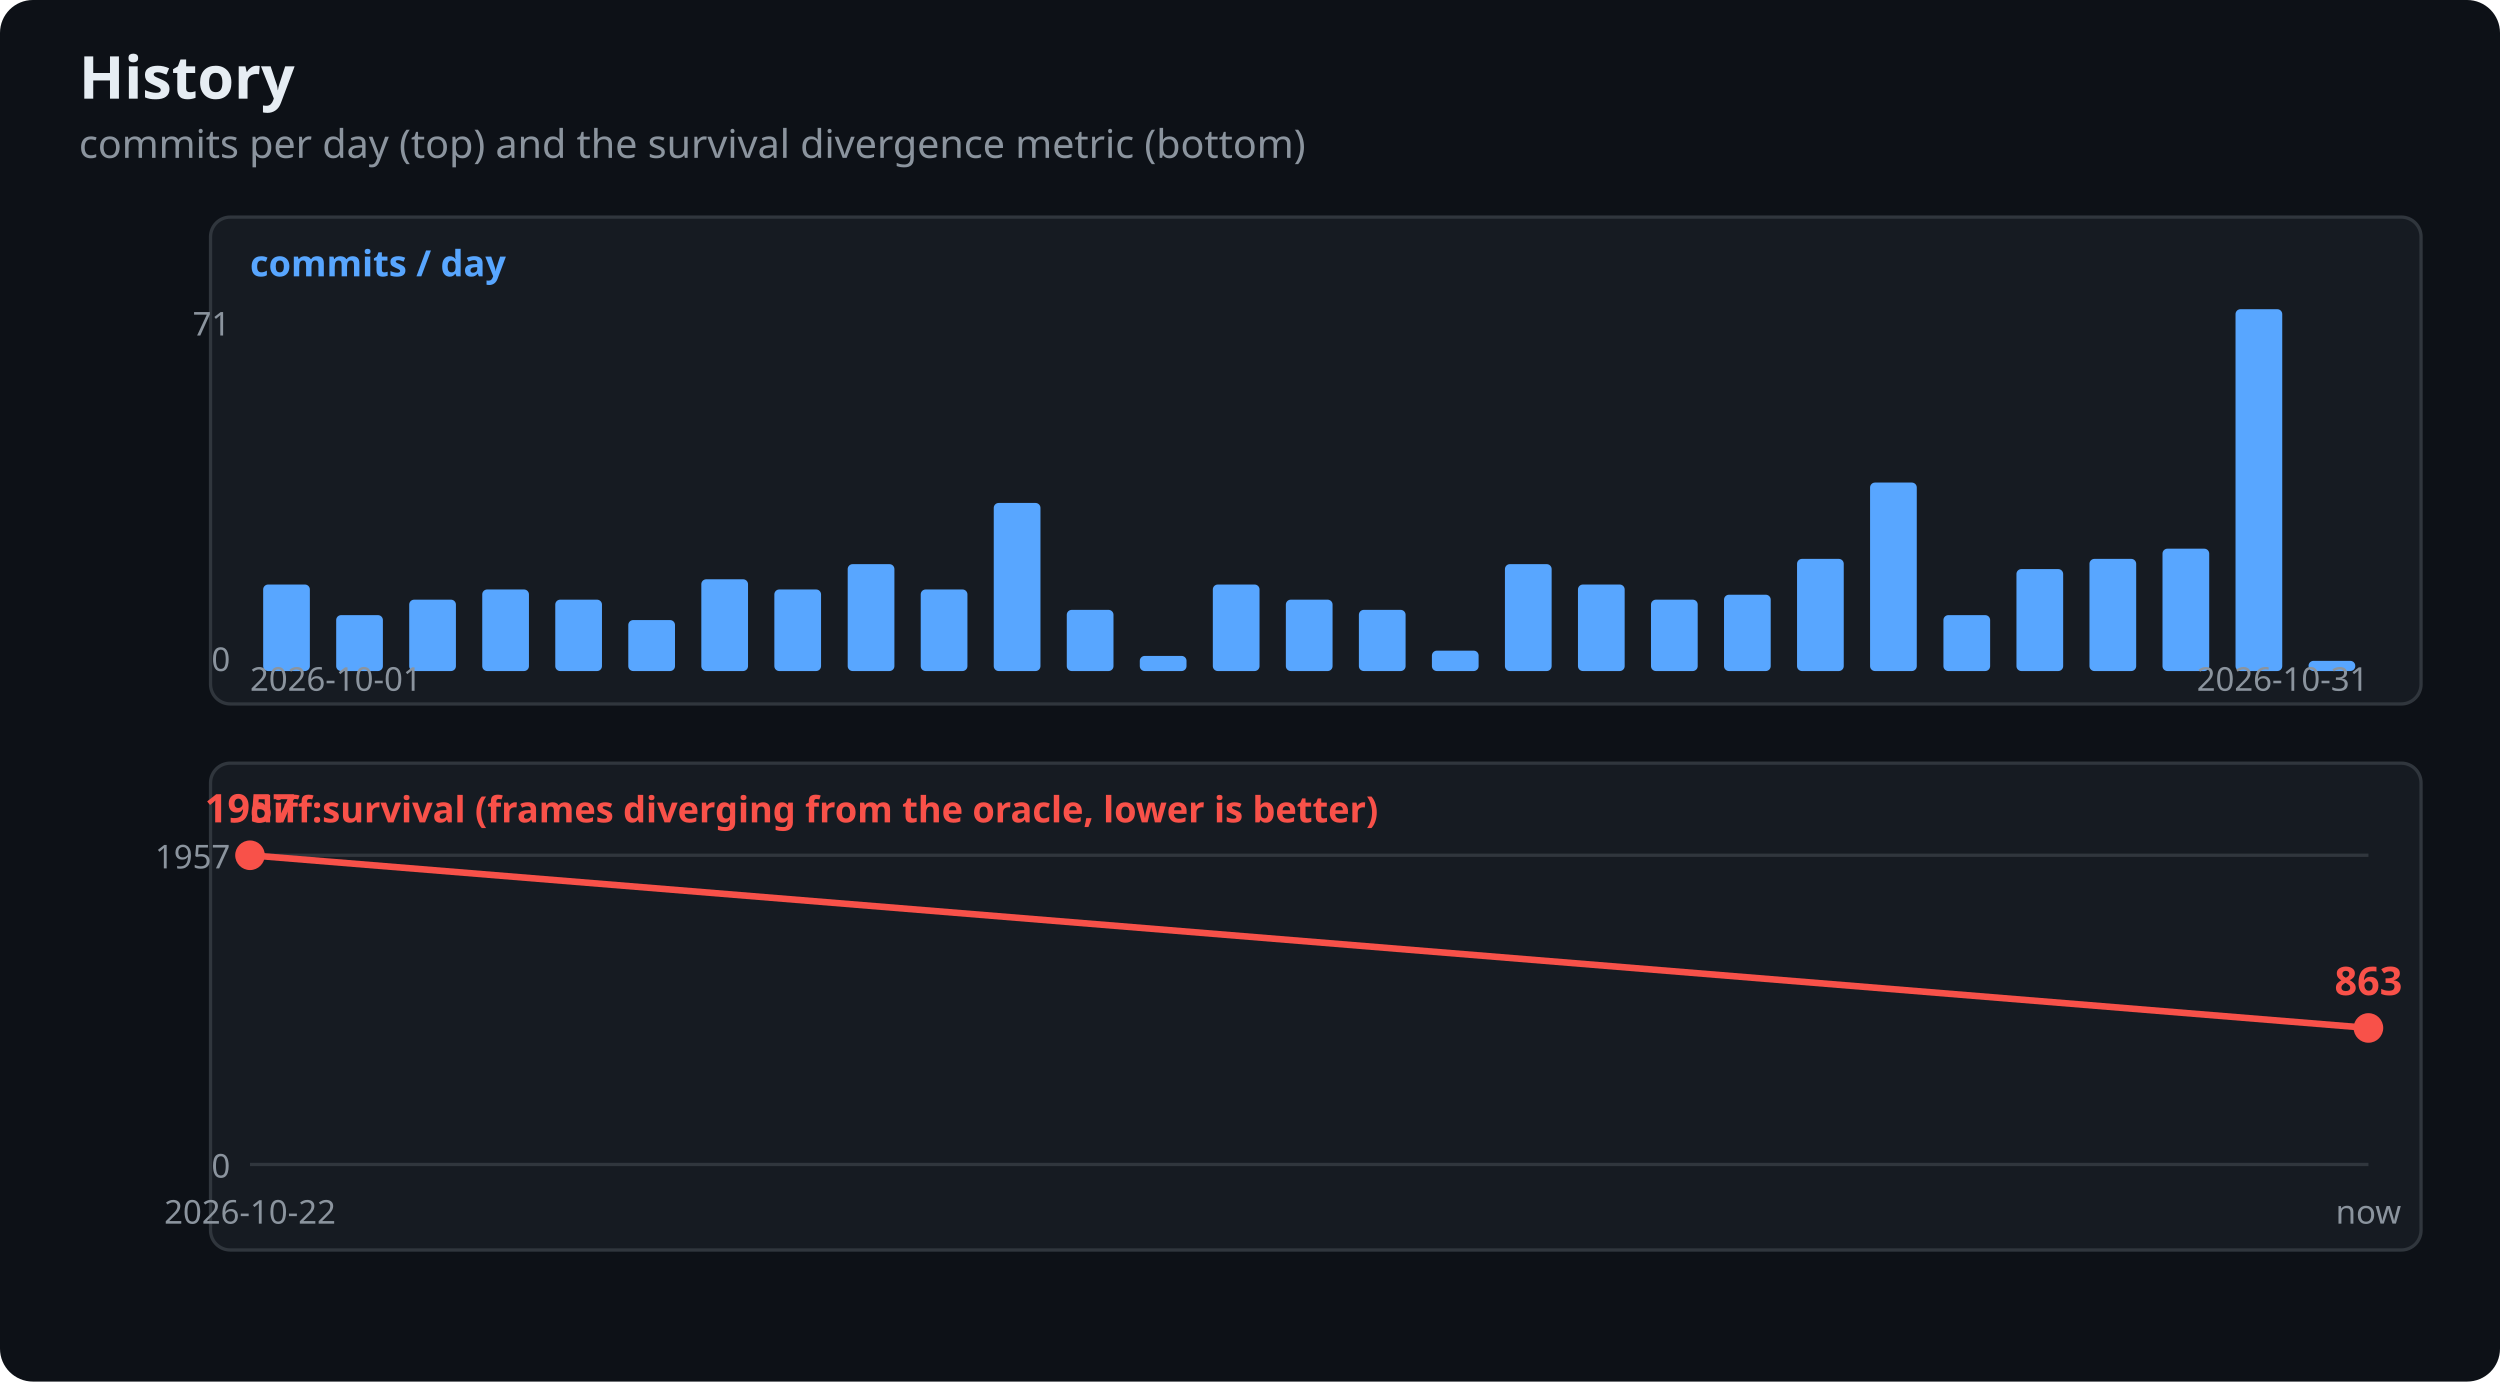
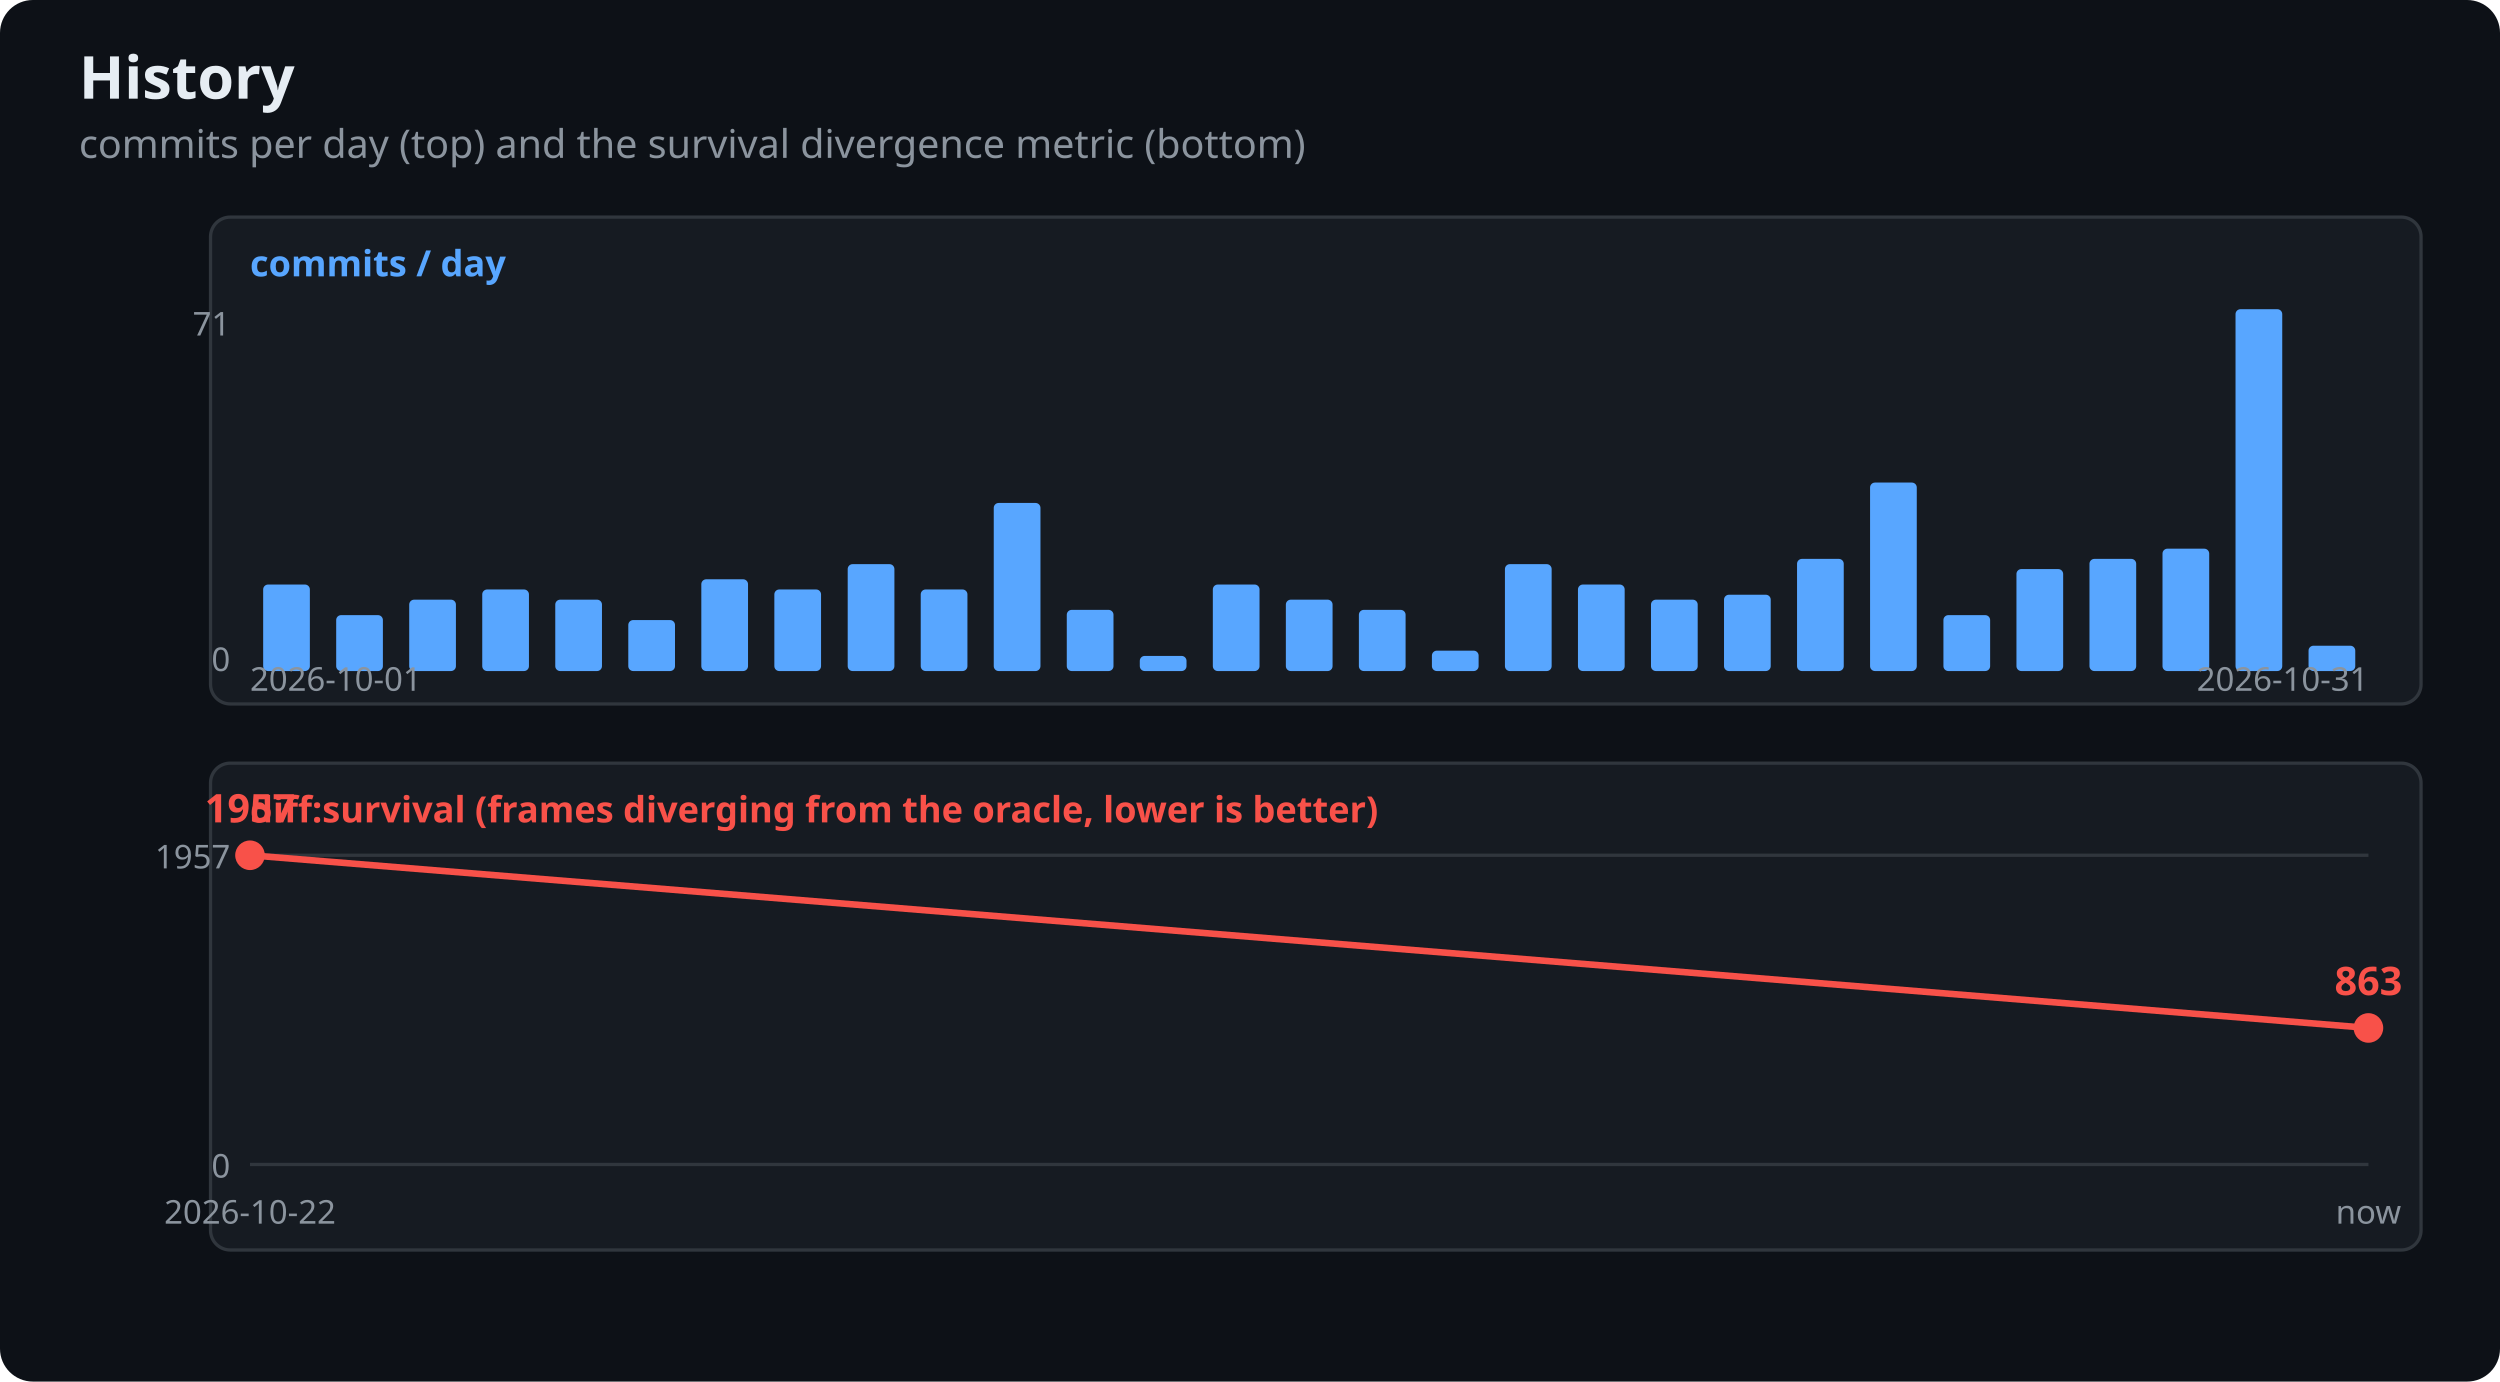
<svg xmlns="http://www.w3.org/2000/svg" width="760" height="420" viewBox="0 0 760 420" font-family="Segoe UI,Ubuntu,sans-serif">
  <rect width="760" height="420" rx="10" fill="#0d1117" />
  <text x="24" y="30" fill="#e6edf3" font-size="18" font-weight="600">History</text>
  <text x="24" y="48" fill="#8b949e" font-size="12">commits per day (top) and the survival divergence metric (bottom)</text>
  <rect x="64" y="66" width="672" height="148" fill="#161b22" stroke="#30363d" rx="6" />
  <text x="76" y="84" fill="#58a6ff" font-size="11" font-weight="600">commits / day</text>
  <rect x="80.0" y="177.7" width="14.2" height="26.3" fill="#58a6ff" rx="1.5" />
  <rect x="102.2" y="187.0" width="14.2" height="17.0" fill="#58a6ff" rx="1.5" />
  <rect x="124.4" y="182.3" width="14.2" height="21.7" fill="#58a6ff" rx="1.5" />
  <rect x="146.6" y="179.2" width="14.2" height="24.8" fill="#58a6ff" rx="1.5" />
  <rect x="168.8" y="182.3" width="14.2" height="21.7" fill="#58a6ff" rx="1.5" />
  <rect x="191.0" y="188.5" width="14.2" height="15.5" fill="#58a6ff" rx="1.5" />
  <rect x="213.2" y="176.1" width="14.2" height="27.9" fill="#58a6ff" rx="1.5" />
  <rect x="235.4" y="179.2" width="14.2" height="24.8" fill="#58a6ff" rx="1.5" />
  <rect x="257.7" y="171.5" width="14.2" height="32.5" fill="#58a6ff" rx="1.5" />
  <rect x="279.9" y="179.2" width="14.2" height="24.8" fill="#58a6ff" rx="1.5" />
  <rect x="302.1" y="152.9" width="14.2" height="51.1" fill="#58a6ff" rx="1.5" />
  <rect x="324.3" y="185.4" width="14.2" height="18.6" fill="#58a6ff" rx="1.5" />
  <rect x="346.5" y="199.4" width="14.2" height="4.6" fill="#58a6ff" rx="1.5" />
  <rect x="368.7" y="177.7" width="14.2" height="26.3" fill="#58a6ff" rx="1.5" />
  <rect x="390.9" y="182.3" width="14.2" height="21.7" fill="#58a6ff" rx="1.5" />
  <rect x="413.1" y="185.4" width="14.2" height="18.6" fill="#58a6ff" rx="1.5" />
  <rect x="435.3" y="197.8" width="14.2" height="6.2" fill="#58a6ff" rx="1.5" />
  <rect x="457.5" y="171.5" width="14.2" height="32.5" fill="#58a6ff" rx="1.5" />
  <rect x="479.7" y="177.7" width="14.2" height="26.3" fill="#58a6ff" rx="1.5" />
  <rect x="501.9" y="182.3" width="14.2" height="21.7" fill="#58a6ff" rx="1.5" />
  <rect x="524.1" y="180.8" width="14.2" height="23.2" fill="#58a6ff" rx="1.5" />
  <rect x="546.3" y="169.9" width="14.2" height="34.1" fill="#58a6ff" rx="1.5" />
  <rect x="568.5" y="146.7" width="14.2" height="57.3" fill="#58a6ff" rx="1.5" />
  <rect x="590.8" y="187.0" width="14.2" height="17.0" fill="#58a6ff" rx="1.5" />
  <rect x="613.0" y="173.0" width="14.2" height="31.0" fill="#58a6ff" rx="1.5" />
  <rect x="635.2" y="169.9" width="14.2" height="34.1" fill="#58a6ff" rx="1.5" />
  <rect x="657.4" y="166.8" width="14.2" height="37.2" fill="#58a6ff" rx="1.5" />
  <rect x="679.6" y="94.0" width="14.2" height="110.0" fill="#58a6ff" rx="1.5" />
-   <rect x="701.8" y="200.9" width="14.2" height="3.1" fill="#58a6ff" rx="1.5" />
+   <rect x="701.8" y="196.3" width="14.2" height="7.7" fill="#58a6ff" rx="1.5" />
  <text x="70" y="102" fill="#8b949e" font-size="10" text-anchor="end">71</text>
  <text x="70" y="204" fill="#8b949e" font-size="10" text-anchor="end">0</text>
  <text x="76" y="210" fill="#8b949e" font-size="10">2026-10-01</text>
  <text x="720" y="210" fill="#8b949e" font-size="10" text-anchor="end">2026-10-31</text>
  <rect x="64" y="232" width="672" height="148" fill="#161b22" stroke="#30363d" rx="6" />
  <text x="76" y="250" fill="#f85149" font-size="11" font-weight="600">diff:survival (frames diverging from the oracle, lower is better)</text>
  <line x1="76" y1="354.0" x2="720" y2="354.0" stroke="#30363d" stroke-width="1" />
  <text x="70" y="358.0" fill="#8b949e" font-size="10" text-anchor="end">0</text>
  <line x1="76" y1="260.0" x2="720" y2="260.0" stroke="#30363d" stroke-width="1" />
  <text x="70" y="264.0" fill="#8b949e" font-size="10" text-anchor="end">1957</text>
  <circle cx="76.0" cy="260.0" r="4.5" fill="#f85149" />
  <text x="76.0" y="250.0" fill="#f85149" font-size="12" font-weight="600" text-anchor="middle">1957</text>
  <text x="76.0" y="372" fill="#8b949e" font-size="10" text-anchor="middle">2026-10-22</text>
  <circle cx="720.0" cy="312.5" r="4.5" fill="#f85149" />
  <text x="720.0" y="302.5" fill="#f85149" font-size="12" font-weight="600" text-anchor="middle">863</text>
  <text x="720.0" y="372" fill="#8b949e" font-size="10" text-anchor="middle">now</text>
  <polyline points="76.0,260.0 720.0,312.5" fill="none" stroke="#f85149" stroke-width="2" />
</svg>
